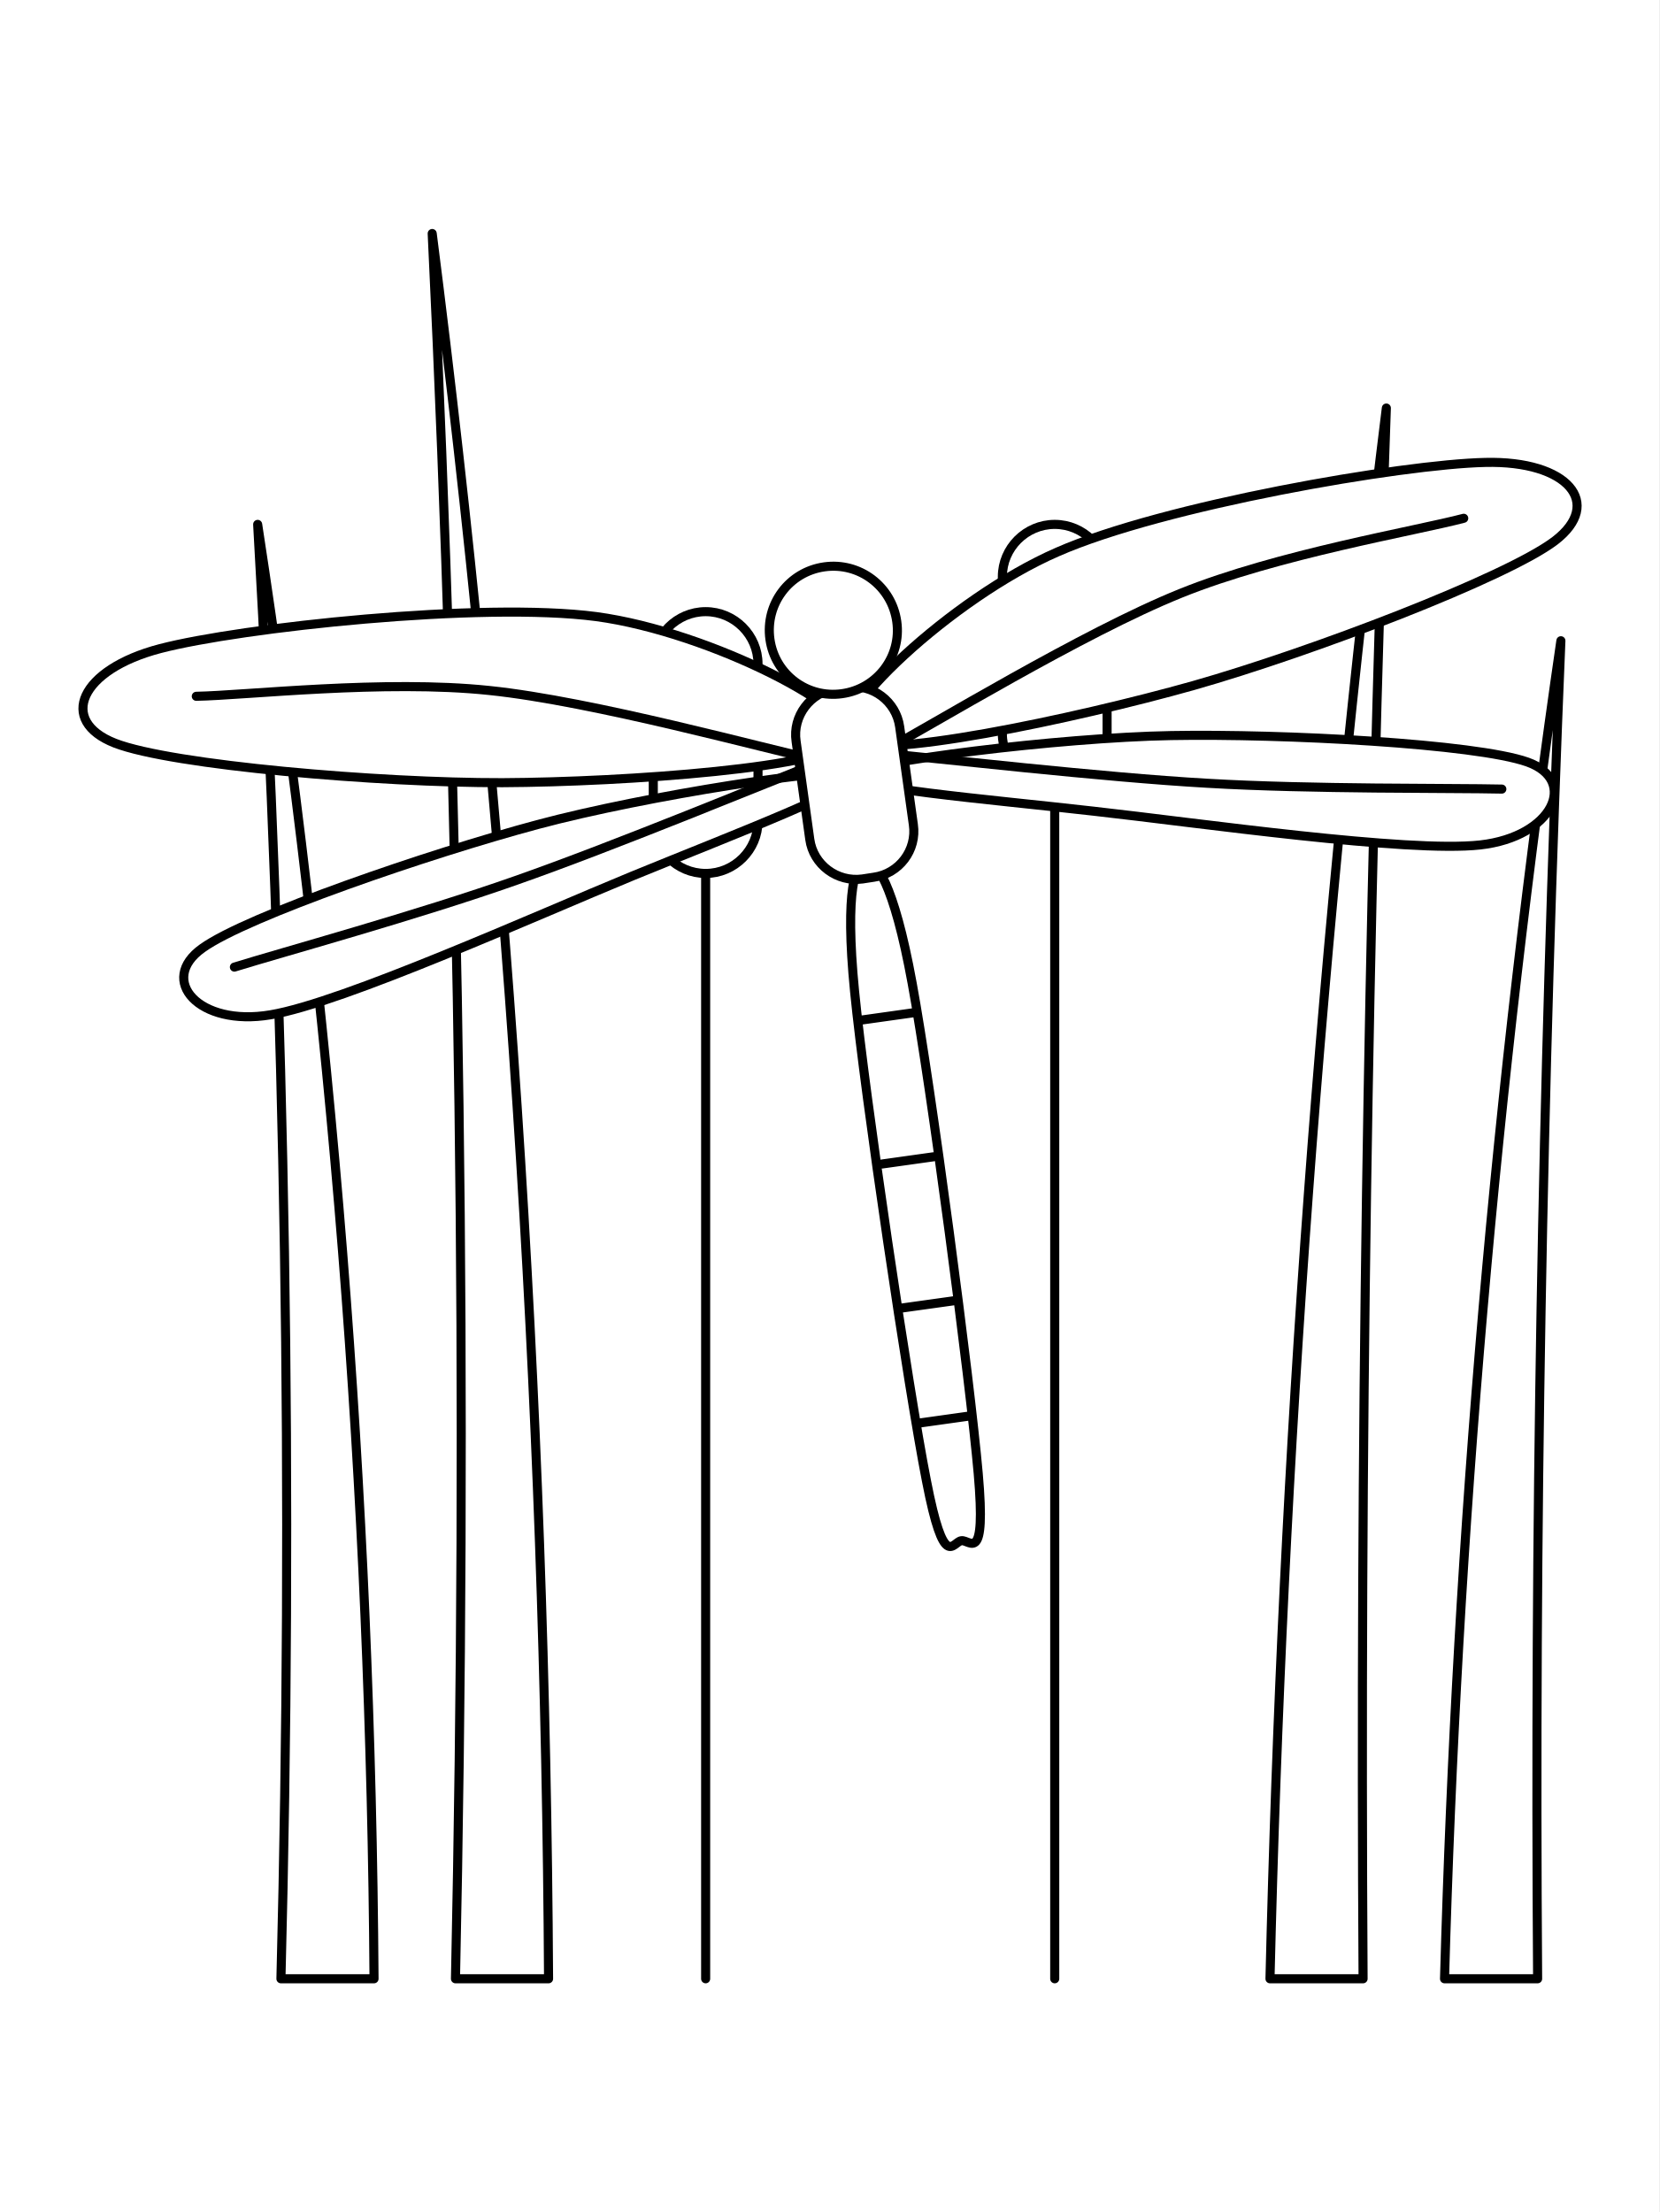
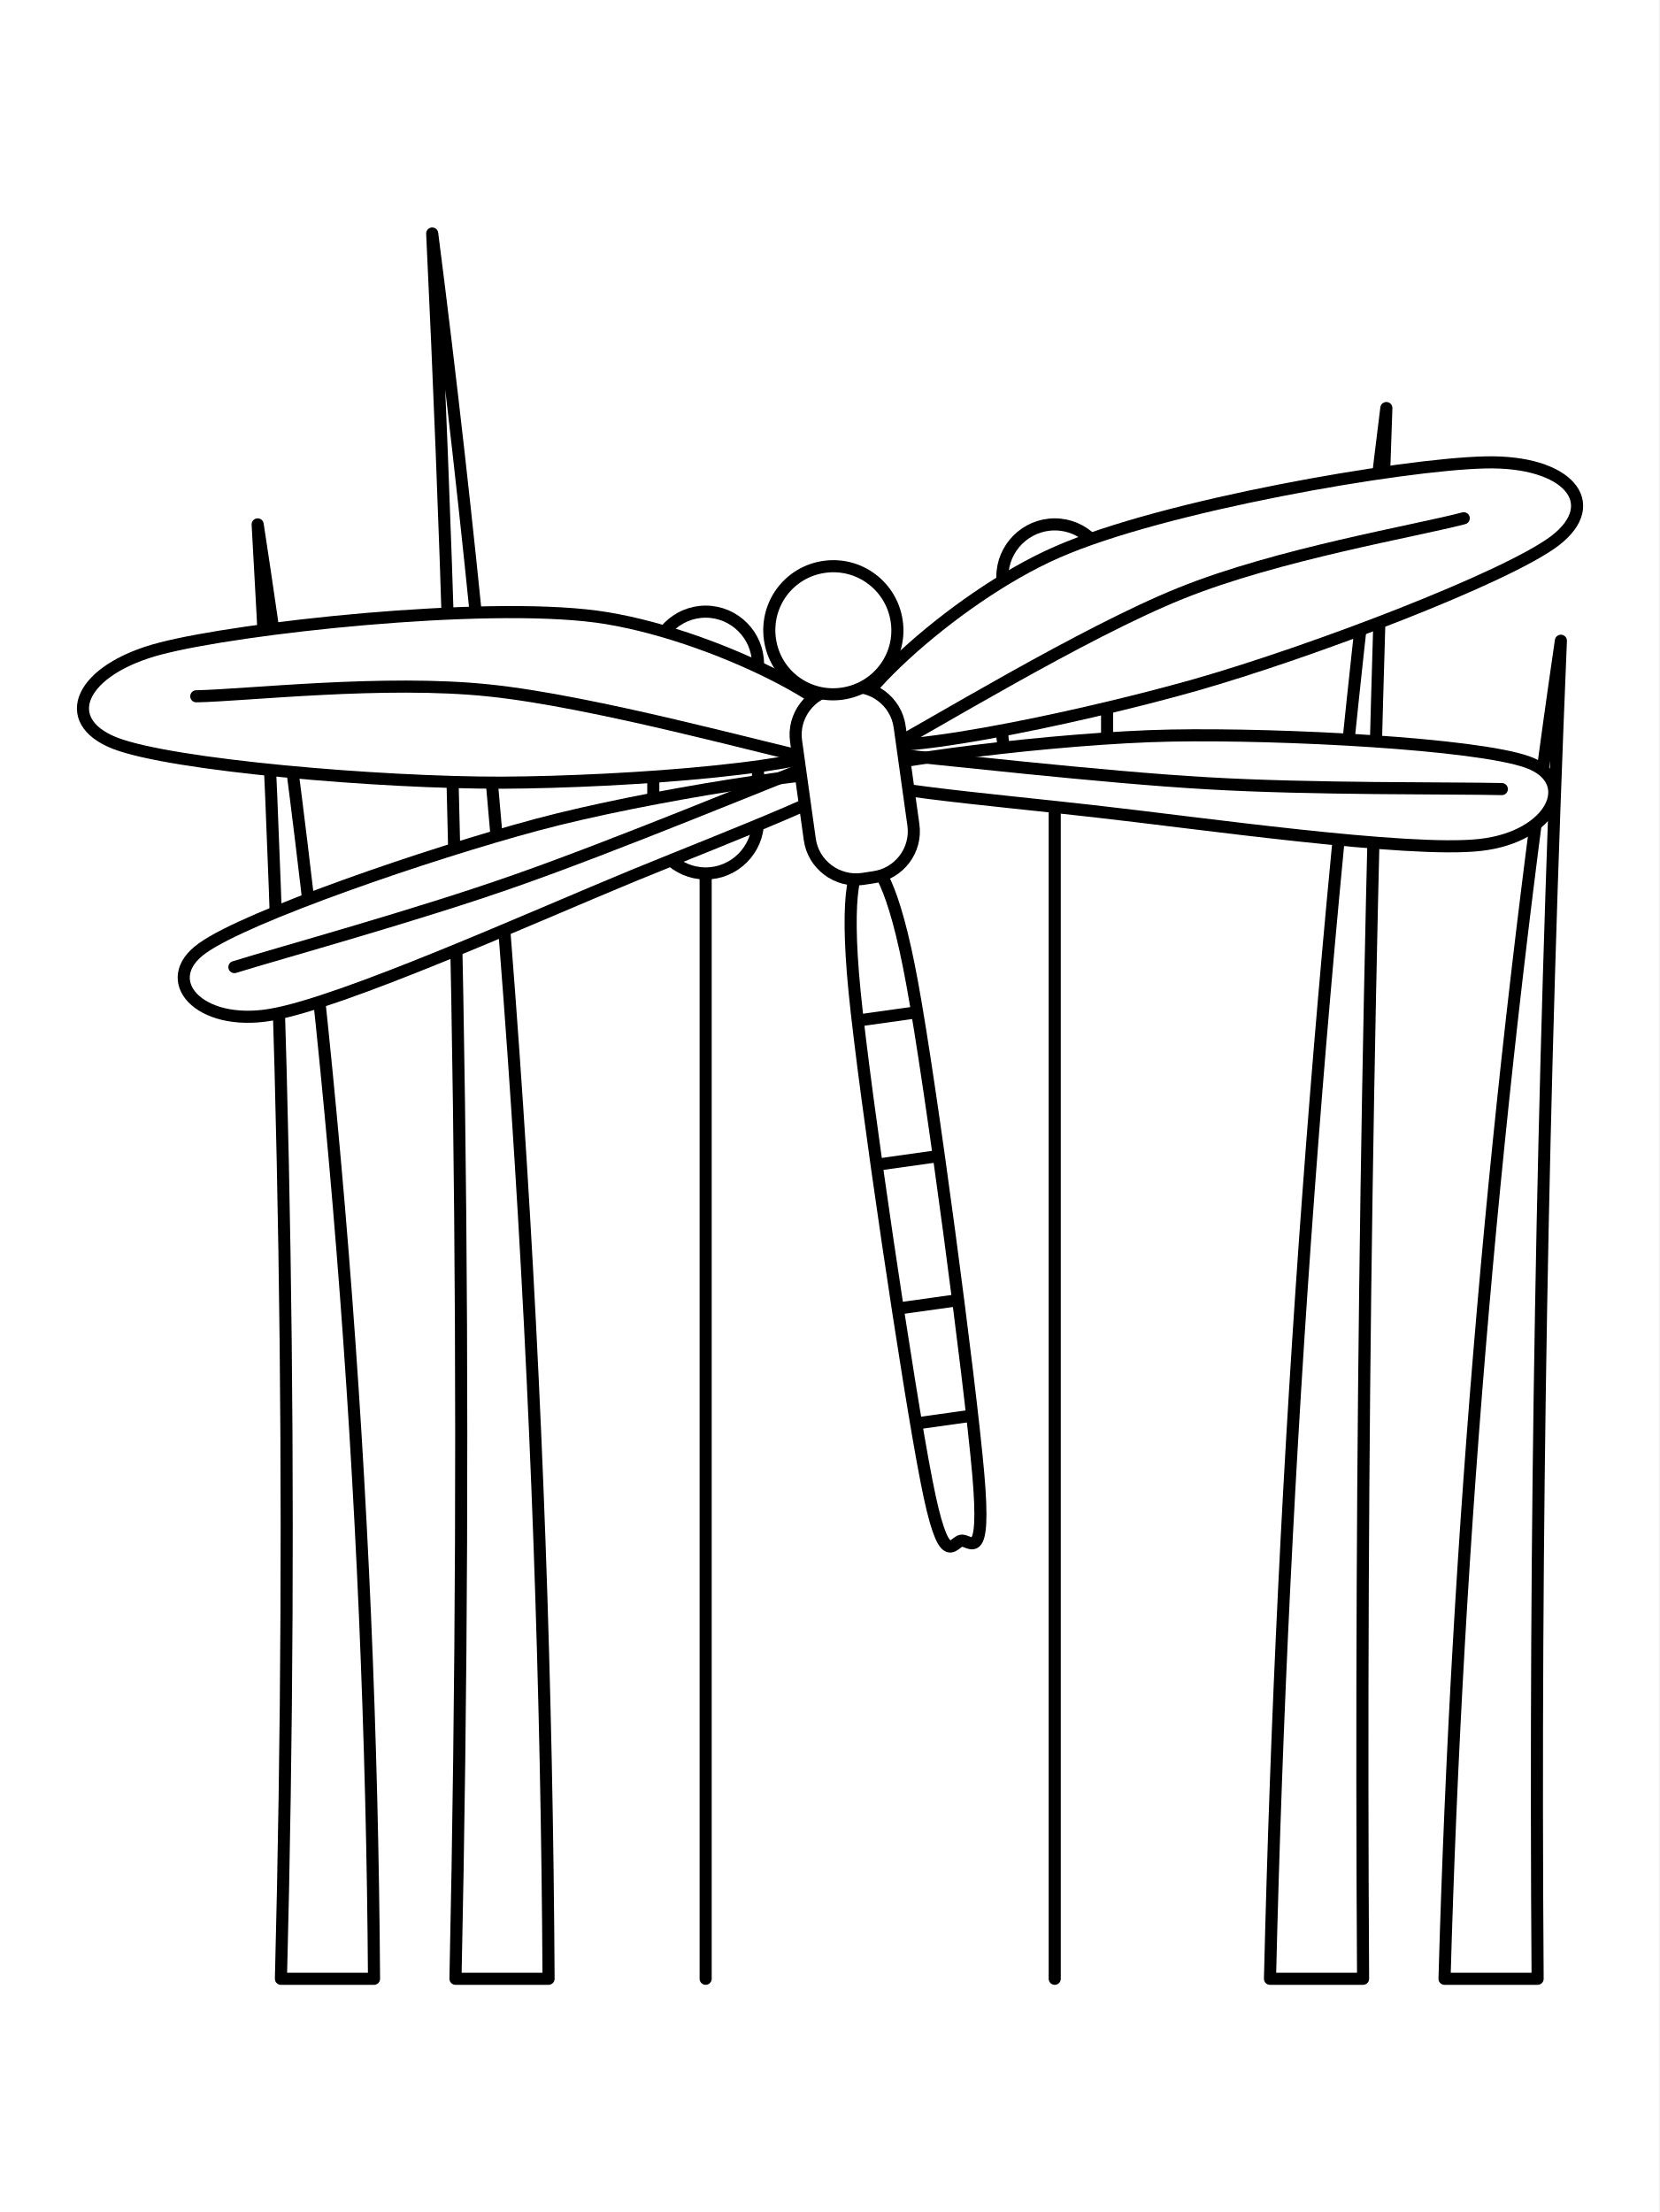
<svg xmlns="http://www.w3.org/2000/svg" version="1.1" viewBox="0 0 600 800" width="5.715in" height="7.62in" role="img" aria-label="The Dragonfly, a picture to color">
  <rect width="600" height="800" fill="#fff" />
-   <g transform="translate(-7.811 -125.949) scale(1.052)" fill="#fff" data-bw="white" stroke="#000" stroke-width="3.119" stroke-linecap="round" stroke-linejoin="round">
+   <g transform="translate(-7.811 -125.949) scale(1.052)" fill="#fff" data-bw="white" stroke="#000" stroke-width="4.159" stroke-linecap="round" stroke-linejoin="round">
    <path d="M104 800 C108.3 633.3 105.6 466.7 96 300 C121.6 466.7 134.9 633.3 136 800 Z" />
    <path d="M164 800 C168.3 600 165.6 400 156 200 C181.6 400 194.9 600 196 800 Z" />
    <path d="M444 800 C448.3 620 461.6 440 484 260 C477.6 440 474.9 620 476 800 Z" />
    <path d="M504 800 C508.3 646.7 521.6 493.3 544 340 C537.6 493.3 534.9 646.7 536 800 Z" />
    <path fill="none" d="M250 800 L250 410" />
    <path d="M250 330 L250 330 C259.9 330 268 338.1 268 348 L268 402 C268 411.9 259.9 420 250 420 L250 420 C240.1 420 232 411.9 232 402 L232 348 C232 338.1 240.1 330 250 330 Z" />
    <path fill="none" d="M370 800 L370 380" />
    <path d="M370 300 L370 300 C379.9 300 388 308.1 388 318 L388 372 C388 381.9 379.9 390 370 390 L370 390 C360.1 390 352 381.9 352 372 L352 318 C352 308.1 360.1 300 370 300 Z" />
    <path d="M299.2 374.1 C304.6 364.5 251.8 337 212.4 331.7 C173 326.5 90.1 335.5 62.5 342.7 C34.9 349.9 27.3 367.5 46.9 375.2 C66.4 382.8 138 388.9 180.1 388.8 C222.1 388.6 293.7 383.6 299.2 374.1 Z" />
-     <path fill="none" stroke-width="3.119" d="M290.1 381.4 C271 377.3 211.5 360.8 175.6 357.1 C139.7 353.3 91.7 358.8 74.9 359.1" />
+     <path fill="none" stroke-width="4.159" d="M290.1 381.4 C271 377.3 211.5 360.8 175.6 357.1 C139.7 353.3 91.7 358.8 74.9 359.1" />
    <path d="M299.2 374.1 C291.3 366.4 334.4 325.4 370.9 309.5 C407.3 293.5 489.5 279.3 518 278.7 C546.5 278 558.7 292.8 542 305.6 C525.3 318.3 458.2 343.9 417.7 355.4 C377.2 366.8 307 381.7 299.2 374.1 Z" />
-     <path fill="none" stroke-width="3.119" d="M309.9 378.6 C327.1 369.4 379.8 337.2 413.3 323.7 C446.7 310.2 494.4 302.2 510.6 297.9" />
+     <path fill="none" stroke-width="4.159" d="M309.9 378.6 C327.1 369.4 379.8 337.2 413.3 323.7 C446.7 310.2 494.4 302.2 510.6 297.9" />
    <path d="M300.8 385.9 C306.3 388.9 258.4 407.1 225 420.8 C191.5 434.6 125.1 464.5 100.4 468.6 C75.7 472.8 61.6 456.6 77 445.7 C92.3 434.7 154.9 413.2 192.2 403.2 C229.5 393.2 295.4 383 300.8 385.9 Z" />
-     <path fill="none" stroke-width="3.119" d="M290.1 381.4 C272.6 388.2 218.5 410.6 184.8 422.4 C151.1 434.3 104.1 447.2 88 452.2" />
+     <path fill="none" stroke-width="4.159" d="M290.1 381.4 C272.6 388.2 218.5 410.6 184.8 422.4 C151.1 434.3 104.1 447.2 88 452.2" />
    <path d="M300.8 385.9 C296.4 390.3 347.5 394.5 383.4 398.6 C419.3 402.6 491.5 413 516.3 410.2 C541.2 407.4 550.2 388 532.5 381.7 C514.7 375.4 448.6 371.9 410 372.6 C371.5 373.3 305.3 381.6 300.8 385.9 Z" />
-     <path fill="none" stroke-width="3.119" d="M309.9 378.6 C328.6 380.3 386.8 387 422.5 389 C458.1 391.1 506.8 390.6 523.7 391" />
+     <path fill="none" stroke-width="4.159" d="M309.9 378.6 C328.6 380.3 386.8 387 422.5 389 C458.1 391.1 506.8 390.6 523.7 391" />
    <path d="M305 415.6 C308.3 415.2 314.6 422.7 321 457.8 C327.5 493 340.9 594.4 343.7 626.3 C346.5 658.2 340.8 648.9 337.9 649.4 C334.9 649.8 332 660.3 325.9 628.8 C319.7 597.4 304.7 496.2 301.2 460.6 C297.7 425.1 301.7 416.1 305 415.6 Z" />
    <path d="M294.7 356.5 L298.6 356 C307.4 354.7 315.5 360.9 316.7 369.6 L321.4 403.2 C322.7 412 316.5 420.1 307.8 421.3 L303.9 421.9 C295.2 423.1 287 417 285.8 408.3 L281.1 374.6 C279.8 365.9 286 357.7 294.7 356.5 Z" />
    <path d="M315.7 333.4 C317.4 345.4 309 356.5 296.9 358.2 C284.9 359.9 273.8 351.6 272.1 339.5 C270.4 327.4 278.7 316.3 290.8 314.6 C302.9 312.9 314 321.3 315.7 333.4 Z" />
-     <path fill="none" stroke-width="3.119" d="M303.6 470.4 L321.4 467.9" />
-     <path fill="none" stroke-width="3.119" d="M310.6 519.9 L328.4 517.4" />
-     <path fill="none" stroke-width="3.119" d="M317.5 569.4 L335.4 566.9" />
-     <path fill="none" stroke-width="3.119" d="M323.1 609 L340.9 606.5" />
+     <path fill="none" stroke-width="4.159" d="M303.6 470.4 L321.4 467.9" />
+     <path fill="none" stroke-width="4.159" d="M310.6 519.9 L328.4 517.4" />
+     <path fill="none" stroke-width="4.159" d="M317.5 569.4 L335.4 566.9" />
+     <path fill="none" stroke-width="4.159" d="M323.1 609 L340.9 606.5" />
  </g>
</svg>
